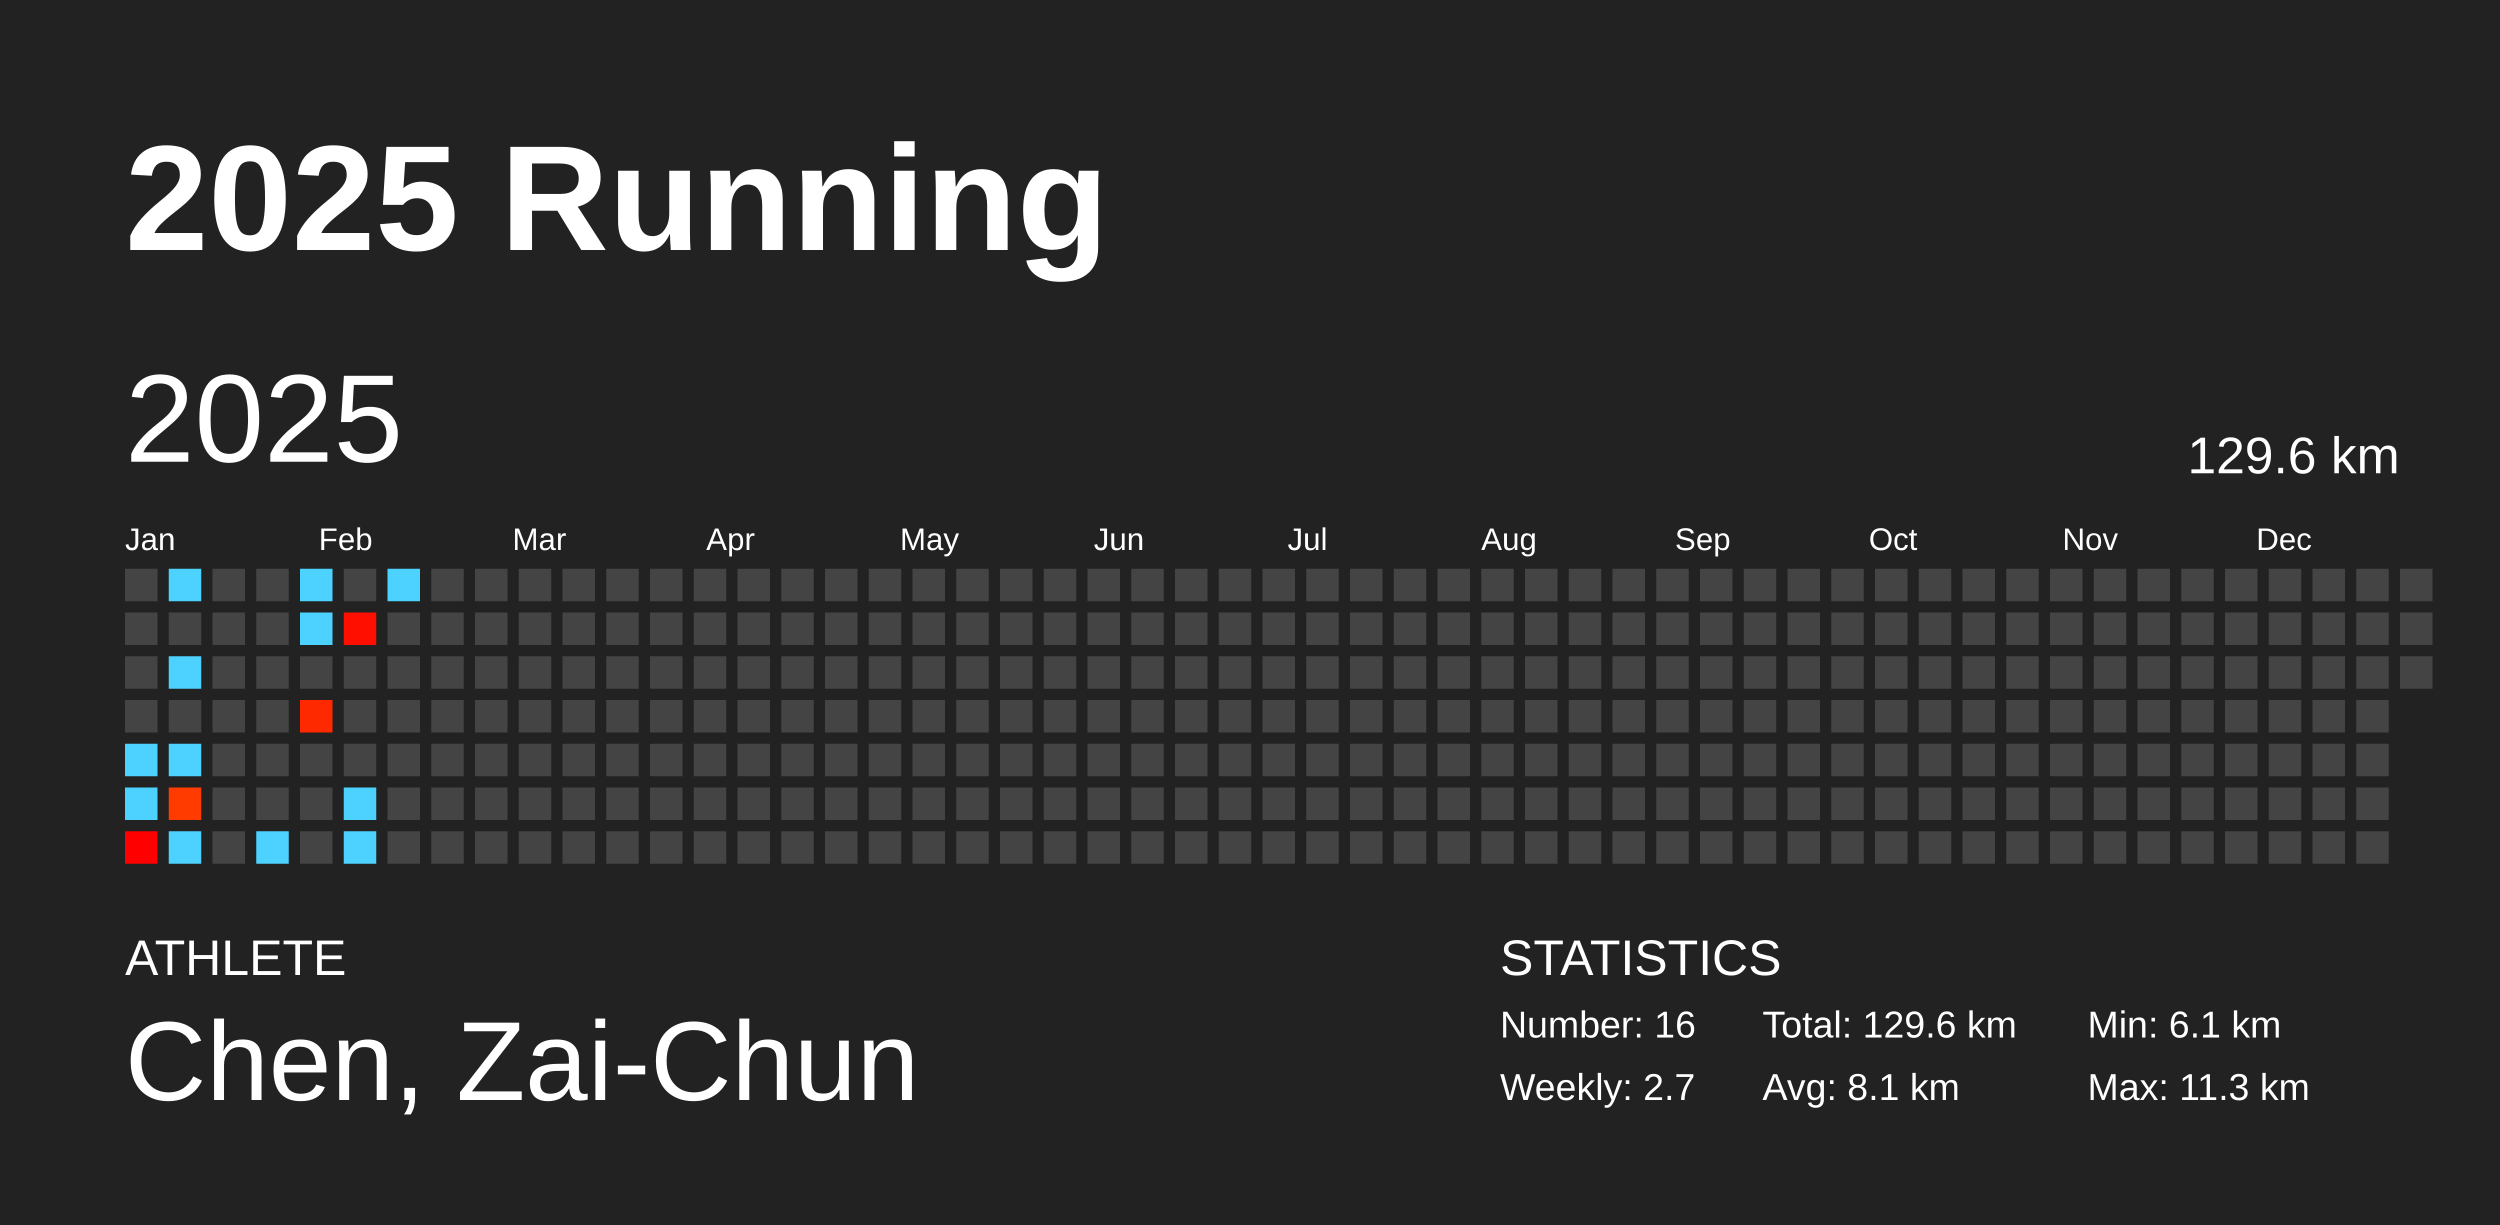
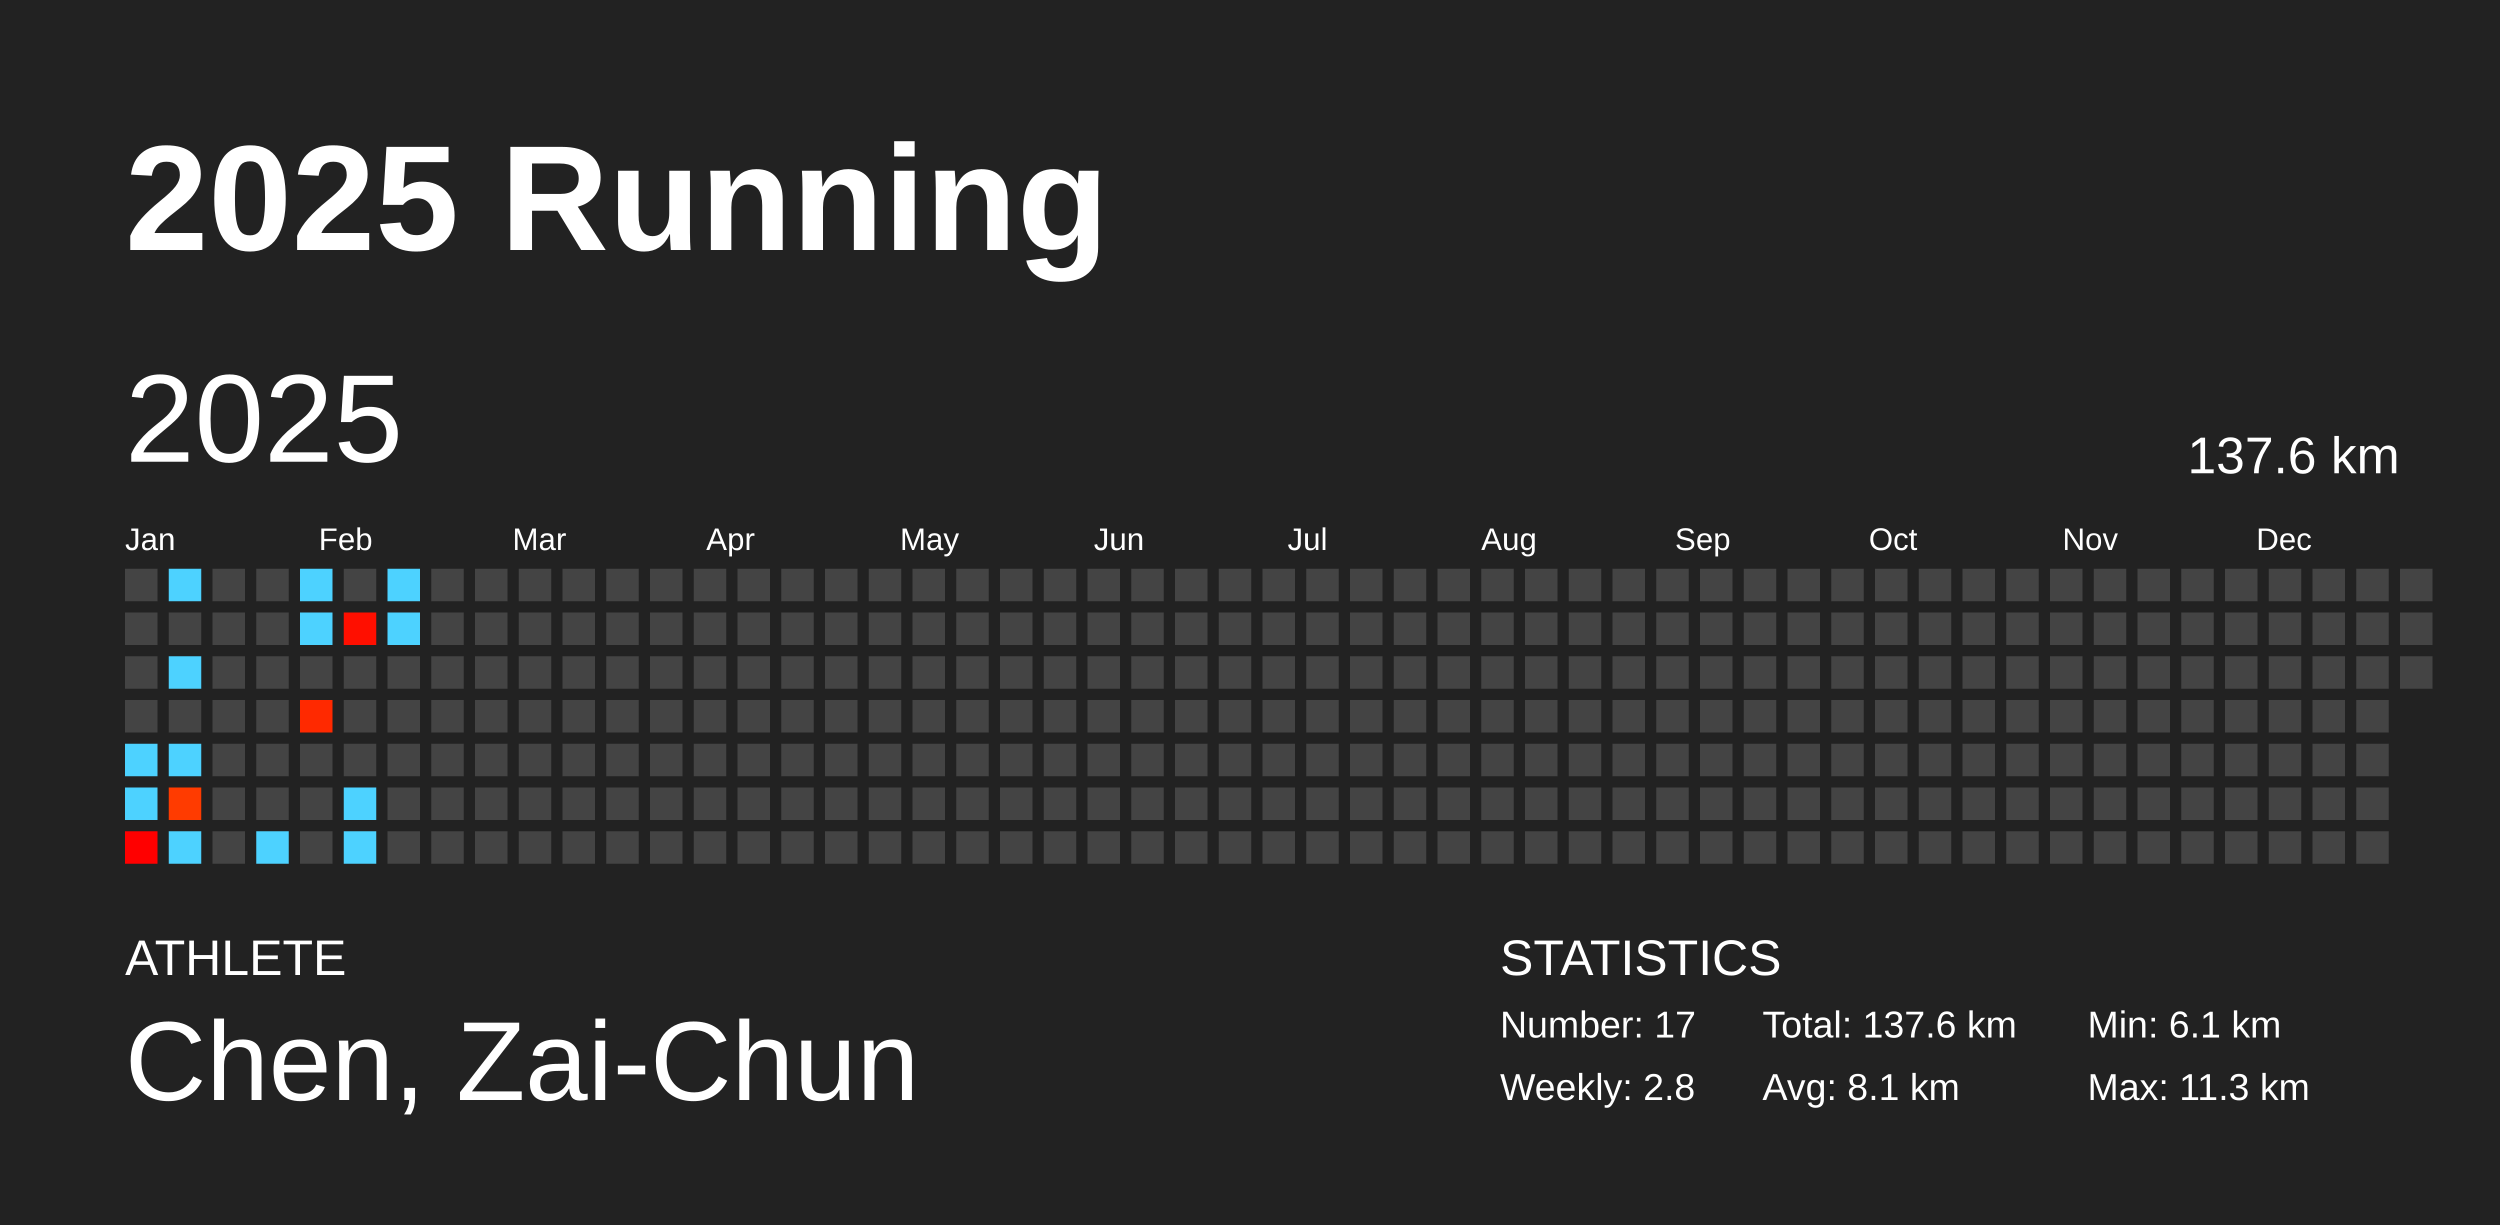
<svg xmlns="http://www.w3.org/2000/svg" baseProfile="full" height="98mm" version="1.1" viewBox="0,0,200,98" width="200mm">
  <defs />
  <rect fill="#222222" height="98" width="200" x="0" y="0" />
  <text fill="#FFFFFF" style="font-size:12px; font-family:Arial; font-weight:bold;" x="10" y="20">2025 Running</text>
  <text fill="#FFFFFF" style="font-size:4px; font-family:Arial" x="10" y="78">ATHLETE</text>
  <text fill="#FFFFFF" style="font-size:9px; font-family:Arial" x="10" y="88">Chen, Zai-Chun</text>
  <text fill="#FFFFFF" style="font-size:4px; font-family:Arial" x="120" y="78">STATISTICS</text>
-   <text fill="#FFFFFF" style="font-size:3px; font-family:Arial" x="120" y="83">Number: 16</text>
-   <text fill="#FFFFFF" style="font-size:3px; font-family:Arial" x="120" y="88">Weekly: 2.7</text>
-   <text fill="#FFFFFF" style="font-size:3px; font-family:Arial" x="141" y="83">Total: 129.6 km</text>
+   <text fill="#FFFFFF" style="font-size:3px; font-family:Arial" x="120" y="83">Number: 17</text>
+   <text fill="#FFFFFF" style="font-size:3px; font-family:Arial" x="120" y="88">Weekly: 2.8</text>
+   <text fill="#FFFFFF" style="font-size:3px; font-family:Arial" x="141" y="83">Total: 137.6 km</text>
  <text fill="#FFFFFF" style="font-size:3px; font-family:Arial" x="141" y="88">Avg: 8.1 km</text>
  <text fill="#FFFFFF" style="font-size:3px; font-family:Arial" x="167" y="83">Min: 6.1 km</text>
  <text fill="#FFFFFF" style="font-size:3px; font-family:Arial" x="167" y="88">Max: 11.3 km</text>
  <text dominant-baseline="hanging" fill="#FFFFFF" style="font-size:10.0px; font-family:Arial;" x="10" y="30">2025</text>
-   <text dominant-baseline="hanging" fill="#FFFFFF" style="font-size:4.125px; font-family:Arial;" x="175" y="35">129.6 km</text>
+   <text dominant-baseline="hanging" fill="#FFFFFF" style="font-size:4.125px; font-family:Arial;" x="175" y="35">137.6 km</text>
  <text fill="#FFFFFF" style="font-size:2.5px; font-family:Arial" x="10.0" y="44">Jan</text>
  <text fill="#FFFFFF" style="font-size:2.5px; font-family:Arial" x="25.5" y="44">Feb</text>
  <text fill="#FFFFFF" style="font-size:2.5px; font-family:Arial" x="41.0" y="44">Mar</text>
  <text fill="#FFFFFF" style="font-size:2.5px; font-family:Arial" x="56.5" y="44">Apr</text>
  <text fill="#FFFFFF" style="font-size:2.5px; font-family:Arial" x="72.0" y="44">May</text>
  <text fill="#FFFFFF" style="font-size:2.5px; font-family:Arial" x="87.5" y="44">Jun</text>
  <text fill="#FFFFFF" style="font-size:2.5px; font-family:Arial" x="103.0" y="44">Jul</text>
  <text fill="#FFFFFF" style="font-size:2.5px; font-family:Arial" x="118.5" y="44">Aug</text>
  <text fill="#FFFFFF" style="font-size:2.5px; font-family:Arial" x="134.0" y="44">Sep</text>
  <text fill="#FFFFFF" style="font-size:2.5px; font-family:Arial" x="149.5" y="44">Oct</text>
  <text fill="#FFFFFF" style="font-size:2.5px; font-family:Arial" x="165.0" y="44">Nov</text>
  <text fill="#FFFFFF" style="font-size:2.5px; font-family:Arial" x="180.5" y="44">Dec</text>
  <rect fill="#444444" height="2.6" width="2.6" x="10.0" y="45.5" />
  <rect fill="#444444" height="2.6" width="2.6" x="10.0" y="49.0" />
  <rect fill="#444444" height="2.6" width="2.6" x="10.0" y="52.5" />
  <rect fill="#444444" height="2.6" width="2.6" x="10.0" y="56.0" />
  <rect fill="#4dd2ff" height="2.6" width="2.6" x="10.0" y="59.5" />
  <rect fill="#4dd2ff" height="2.6" width="2.6" x="10.0" y="63.0" />
  <rect fill="#ff0000" height="2.6" width="2.6" x="10.0" y="66.5" />
  <rect fill="#4dd2ff" height="2.6" width="2.6" x="13.5" y="45.5" />
  <rect fill="#444444" height="2.6" width="2.6" x="13.5" y="49.0" />
  <rect fill="#4dd2ff" height="2.6" width="2.6" x="13.5" y="52.5" />
  <rect fill="#444444" height="2.6" width="2.6" x="13.5" y="56.0" />
  <rect fill="#4dd2ff" height="2.6" width="2.6" x="13.5" y="59.5" />
  <rect fill="#ff3b00" height="2.6" width="2.6" x="13.5" y="63.0" />
  <rect fill="#4dd2ff" height="2.6" width="2.6" x="13.5" y="66.5" />
  <rect fill="#444444" height="2.6" width="2.6" x="17.0" y="45.5" />
  <rect fill="#444444" height="2.6" width="2.6" x="17.0" y="49.0" />
  <rect fill="#444444" height="2.6" width="2.6" x="17.0" y="52.5" />
  <rect fill="#444444" height="2.6" width="2.6" x="17.0" y="56.0" />
  <rect fill="#444444" height="2.6" width="2.6" x="17.0" y="59.5" />
  <rect fill="#444444" height="2.6" width="2.6" x="17.0" y="63.0" />
  <rect fill="#444444" height="2.6" width="2.6" x="17.0" y="66.5" />
  <rect fill="#444444" height="2.6" width="2.6" x="20.5" y="45.5" />
  <rect fill="#444444" height="2.6" width="2.6" x="20.5" y="49.0" />
  <rect fill="#444444" height="2.6" width="2.6" x="20.5" y="52.5" />
  <rect fill="#444444" height="2.6" width="2.6" x="20.5" y="56.0" />
  <rect fill="#444444" height="2.6" width="2.6" x="20.5" y="59.5" />
  <rect fill="#444444" height="2.6" width="2.6" x="20.5" y="63.0" />
  <rect fill="#4dd2ff" height="2.6" width="2.6" x="20.5" y="66.5" />
  <rect fill="#4dd2ff" height="2.6" width="2.6" x="24.0" y="45.5" />
  <rect fill="#4dd2ff" height="2.6" width="2.6" x="24.0" y="49.0" />
  <rect fill="#444444" height="2.6" width="2.6" x="24.0" y="52.5" />
  <rect fill="#ff2900" height="2.6" width="2.6" x="24.0" y="56.0" />
  <rect fill="#444444" height="2.6" width="2.6" x="24.0" y="59.5" />
  <rect fill="#444444" height="2.6" width="2.6" x="24.0" y="63.0" />
  <rect fill="#444444" height="2.6" width="2.6" x="24.0" y="66.5" />
  <rect fill="#444444" height="2.6" width="2.6" x="27.5" y="45.5" />
  <rect fill="#ff0f00" height="2.6" width="2.6" x="27.5" y="49.0" />
  <rect fill="#444444" height="2.6" width="2.6" x="27.5" y="52.5" />
  <rect fill="#444444" height="2.6" width="2.6" x="27.5" y="56.0" />
  <rect fill="#444444" height="2.6" width="2.6" x="27.5" y="59.5" />
  <rect fill="#4dd2ff" height="2.6" width="2.6" x="27.5" y="63.0" />
  <rect fill="#4dd2ff" height="2.6" width="2.6" x="27.5" y="66.5" />
  <rect fill="#4dd2ff" height="2.6" width="2.6" x="31.0" y="45.5" />
-   <rect fill="#444444" height="2.6" width="2.6" x="31.0" y="49.0" />
+   <rect fill="#4dd2ff" height="2.6" width="2.6" x="31.0" y="49.0" />
  <rect fill="#444444" height="2.6" width="2.6" x="31.0" y="52.5" />
  <rect fill="#444444" height="2.6" width="2.6" x="31.0" y="56.0" />
  <rect fill="#444444" height="2.6" width="2.6" x="31.0" y="59.5" />
  <rect fill="#444444" height="2.6" width="2.6" x="31.0" y="63.0" />
  <rect fill="#444444" height="2.6" width="2.6" x="31.0" y="66.5" />
  <rect fill="#444444" height="2.6" width="2.6" x="34.5" y="45.5" />
  <rect fill="#444444" height="2.6" width="2.6" x="34.5" y="49.0" />
  <rect fill="#444444" height="2.6" width="2.6" x="34.5" y="52.5" />
  <rect fill="#444444" height="2.6" width="2.6" x="34.5" y="56.0" />
  <rect fill="#444444" height="2.6" width="2.6" x="34.5" y="59.5" />
  <rect fill="#444444" height="2.6" width="2.6" x="34.5" y="63.0" />
  <rect fill="#444444" height="2.6" width="2.6" x="34.5" y="66.5" />
  <rect fill="#444444" height="2.6" width="2.6" x="38.0" y="45.5" />
  <rect fill="#444444" height="2.6" width="2.6" x="38.0" y="49.0" />
  <rect fill="#444444" height="2.6" width="2.6" x="38.0" y="52.5" />
  <rect fill="#444444" height="2.6" width="2.6" x="38.0" y="56.0" />
  <rect fill="#444444" height="2.6" width="2.6" x="38.0" y="59.5" />
  <rect fill="#444444" height="2.6" width="2.6" x="38.0" y="63.0" />
  <rect fill="#444444" height="2.6" width="2.6" x="38.0" y="66.5" />
  <rect fill="#444444" height="2.6" width="2.6" x="41.5" y="45.5" />
  <rect fill="#444444" height="2.6" width="2.6" x="41.5" y="49.0" />
  <rect fill="#444444" height="2.6" width="2.6" x="41.5" y="52.5" />
  <rect fill="#444444" height="2.6" width="2.6" x="41.5" y="56.0" />
  <rect fill="#444444" height="2.6" width="2.6" x="41.5" y="59.5" />
  <rect fill="#444444" height="2.6" width="2.6" x="41.5" y="63.0" />
  <rect fill="#444444" height="2.6" width="2.6" x="41.5" y="66.5" />
  <rect fill="#444444" height="2.6" width="2.6" x="45.0" y="45.5" />
  <rect fill="#444444" height="2.6" width="2.6" x="45.0" y="49.0" />
  <rect fill="#444444" height="2.6" width="2.6" x="45.0" y="52.5" />
  <rect fill="#444444" height="2.6" width="2.6" x="45.0" y="56.0" />
  <rect fill="#444444" height="2.6" width="2.6" x="45.0" y="59.5" />
  <rect fill="#444444" height="2.6" width="2.6" x="45.0" y="63.0" />
  <rect fill="#444444" height="2.6" width="2.6" x="45.0" y="66.5" />
  <rect fill="#444444" height="2.6" width="2.6" x="48.5" y="45.5" />
  <rect fill="#444444" height="2.6" width="2.6" x="48.5" y="49.0" />
  <rect fill="#444444" height="2.6" width="2.6" x="48.5" y="52.5" />
  <rect fill="#444444" height="2.6" width="2.6" x="48.5" y="56.0" />
  <rect fill="#444444" height="2.6" width="2.6" x="48.5" y="59.5" />
  <rect fill="#444444" height="2.6" width="2.6" x="48.5" y="63.0" />
  <rect fill="#444444" height="2.6" width="2.6" x="48.5" y="66.5" />
  <rect fill="#444444" height="2.6" width="2.6" x="52.0" y="45.5" />
  <rect fill="#444444" height="2.6" width="2.6" x="52.0" y="49.0" />
  <rect fill="#444444" height="2.6" width="2.6" x="52.0" y="52.5" />
  <rect fill="#444444" height="2.6" width="2.6" x="52.0" y="56.0" />
  <rect fill="#444444" height="2.6" width="2.6" x="52.0" y="59.5" />
  <rect fill="#444444" height="2.6" width="2.6" x="52.0" y="63.0" />
  <rect fill="#444444" height="2.6" width="2.6" x="52.0" y="66.5" />
  <rect fill="#444444" height="2.6" width="2.6" x="55.5" y="45.5" />
  <rect fill="#444444" height="2.6" width="2.6" x="55.5" y="49.0" />
  <rect fill="#444444" height="2.6" width="2.6" x="55.5" y="52.5" />
  <rect fill="#444444" height="2.6" width="2.6" x="55.5" y="56.0" />
  <rect fill="#444444" height="2.6" width="2.6" x="55.5" y="59.5" />
  <rect fill="#444444" height="2.6" width="2.6" x="55.5" y="63.0" />
  <rect fill="#444444" height="2.6" width="2.6" x="55.5" y="66.5" />
  <rect fill="#444444" height="2.6" width="2.6" x="59.0" y="45.5" />
  <rect fill="#444444" height="2.6" width="2.6" x="59.0" y="49.0" />
  <rect fill="#444444" height="2.6" width="2.6" x="59.0" y="52.5" />
  <rect fill="#444444" height="2.6" width="2.6" x="59.0" y="56.0" />
  <rect fill="#444444" height="2.6" width="2.6" x="59.0" y="59.5" />
  <rect fill="#444444" height="2.6" width="2.6" x="59.0" y="63.0" />
  <rect fill="#444444" height="2.6" width="2.6" x="59.0" y="66.5" />
  <rect fill="#444444" height="2.6" width="2.6" x="62.5" y="45.5" />
  <rect fill="#444444" height="2.6" width="2.6" x="62.5" y="49.0" />
  <rect fill="#444444" height="2.6" width="2.6" x="62.5" y="52.5" />
  <rect fill="#444444" height="2.6" width="2.6" x="62.5" y="56.0" />
  <rect fill="#444444" height="2.6" width="2.6" x="62.5" y="59.5" />
  <rect fill="#444444" height="2.6" width="2.6" x="62.5" y="63.0" />
  <rect fill="#444444" height="2.6" width="2.6" x="62.5" y="66.5" />
  <rect fill="#444444" height="2.6" width="2.6" x="66.0" y="45.5" />
  <rect fill="#444444" height="2.6" width="2.6" x="66.0" y="49.0" />
  <rect fill="#444444" height="2.6" width="2.6" x="66.0" y="52.5" />
  <rect fill="#444444" height="2.6" width="2.6" x="66.0" y="56.0" />
  <rect fill="#444444" height="2.6" width="2.6" x="66.0" y="59.5" />
  <rect fill="#444444" height="2.6" width="2.6" x="66.0" y="63.0" />
  <rect fill="#444444" height="2.6" width="2.6" x="66.0" y="66.5" />
  <rect fill="#444444" height="2.6" width="2.6" x="69.5" y="45.5" />
  <rect fill="#444444" height="2.6" width="2.6" x="69.5" y="49.0" />
  <rect fill="#444444" height="2.6" width="2.6" x="69.5" y="52.5" />
  <rect fill="#444444" height="2.6" width="2.6" x="69.5" y="56.0" />
  <rect fill="#444444" height="2.6" width="2.6" x="69.5" y="59.5" />
  <rect fill="#444444" height="2.6" width="2.6" x="69.5" y="63.0" />
  <rect fill="#444444" height="2.6" width="2.6" x="69.5" y="66.5" />
  <rect fill="#444444" height="2.6" width="2.6" x="73.0" y="45.5" />
  <rect fill="#444444" height="2.6" width="2.6" x="73.0" y="49.0" />
  <rect fill="#444444" height="2.6" width="2.6" x="73.0" y="52.5" />
  <rect fill="#444444" height="2.6" width="2.6" x="73.0" y="56.0" />
  <rect fill="#444444" height="2.6" width="2.6" x="73.0" y="59.5" />
  <rect fill="#444444" height="2.6" width="2.6" x="73.0" y="63.0" />
  <rect fill="#444444" height="2.6" width="2.6" x="73.0" y="66.5" />
  <rect fill="#444444" height="2.6" width="2.6" x="76.5" y="45.5" />
  <rect fill="#444444" height="2.6" width="2.6" x="76.5" y="49.0" />
  <rect fill="#444444" height="2.6" width="2.6" x="76.5" y="52.5" />
  <rect fill="#444444" height="2.6" width="2.6" x="76.5" y="56.0" />
  <rect fill="#444444" height="2.6" width="2.6" x="76.5" y="59.5" />
  <rect fill="#444444" height="2.6" width="2.6" x="76.5" y="63.0" />
  <rect fill="#444444" height="2.6" width="2.6" x="76.5" y="66.5" />
  <rect fill="#444444" height="2.6" width="2.6" x="80.0" y="45.5" />
  <rect fill="#444444" height="2.6" width="2.6" x="80.0" y="49.0" />
  <rect fill="#444444" height="2.6" width="2.6" x="80.0" y="52.5" />
  <rect fill="#444444" height="2.6" width="2.6" x="80.0" y="56.0" />
  <rect fill="#444444" height="2.6" width="2.6" x="80.0" y="59.5" />
  <rect fill="#444444" height="2.6" width="2.6" x="80.0" y="63.0" />
  <rect fill="#444444" height="2.6" width="2.6" x="80.0" y="66.5" />
  <rect fill="#444444" height="2.6" width="2.6" x="83.5" y="45.5" />
  <rect fill="#444444" height="2.6" width="2.6" x="83.5" y="49.0" />
  <rect fill="#444444" height="2.6" width="2.6" x="83.5" y="52.5" />
  <rect fill="#444444" height="2.6" width="2.6" x="83.5" y="56.0" />
  <rect fill="#444444" height="2.6" width="2.6" x="83.5" y="59.5" />
  <rect fill="#444444" height="2.6" width="2.6" x="83.5" y="63.0" />
  <rect fill="#444444" height="2.6" width="2.6" x="83.5" y="66.5" />
  <rect fill="#444444" height="2.6" width="2.6" x="87.0" y="45.5" />
  <rect fill="#444444" height="2.6" width="2.6" x="87.0" y="49.0" />
  <rect fill="#444444" height="2.6" width="2.6" x="87.0" y="52.5" />
  <rect fill="#444444" height="2.6" width="2.6" x="87.0" y="56.0" />
  <rect fill="#444444" height="2.6" width="2.6" x="87.0" y="59.5" />
  <rect fill="#444444" height="2.6" width="2.6" x="87.0" y="63.0" />
  <rect fill="#444444" height="2.6" width="2.6" x="87.0" y="66.5" />
  <rect fill="#444444" height="2.6" width="2.6" x="90.5" y="45.5" />
  <rect fill="#444444" height="2.6" width="2.6" x="90.5" y="49.0" />
  <rect fill="#444444" height="2.6" width="2.6" x="90.5" y="52.5" />
  <rect fill="#444444" height="2.6" width="2.6" x="90.5" y="56.0" />
  <rect fill="#444444" height="2.6" width="2.6" x="90.5" y="59.5" />
  <rect fill="#444444" height="2.6" width="2.6" x="90.5" y="63.0" />
  <rect fill="#444444" height="2.6" width="2.6" x="90.5" y="66.5" />
  <rect fill="#444444" height="2.6" width="2.6" x="94.0" y="45.5" />
  <rect fill="#444444" height="2.6" width="2.6" x="94.0" y="49.0" />
  <rect fill="#444444" height="2.6" width="2.6" x="94.0" y="52.5" />
  <rect fill="#444444" height="2.6" width="2.6" x="94.0" y="56.0" />
  <rect fill="#444444" height="2.6" width="2.6" x="94.0" y="59.5" />
  <rect fill="#444444" height="2.6" width="2.6" x="94.0" y="63.0" />
  <rect fill="#444444" height="2.6" width="2.6" x="94.0" y="66.5" />
  <rect fill="#444444" height="2.6" width="2.6" x="97.5" y="45.5" />
  <rect fill="#444444" height="2.6" width="2.6" x="97.5" y="49.0" />
  <rect fill="#444444" height="2.6" width="2.6" x="97.5" y="52.5" />
  <rect fill="#444444" height="2.6" width="2.6" x="97.5" y="56.0" />
  <rect fill="#444444" height="2.6" width="2.6" x="97.5" y="59.5" />
  <rect fill="#444444" height="2.6" width="2.6" x="97.5" y="63.0" />
  <rect fill="#444444" height="2.6" width="2.6" x="97.5" y="66.5" />
  <rect fill="#444444" height="2.6" width="2.6" x="101.0" y="45.5" />
  <rect fill="#444444" height="2.6" width="2.6" x="101.0" y="49.0" />
  <rect fill="#444444" height="2.6" width="2.6" x="101.0" y="52.5" />
  <rect fill="#444444" height="2.6" width="2.6" x="101.0" y="56.0" />
  <rect fill="#444444" height="2.6" width="2.6" x="101.0" y="59.5" />
  <rect fill="#444444" height="2.6" width="2.6" x="101.0" y="63.0" />
  <rect fill="#444444" height="2.6" width="2.6" x="101.0" y="66.5" />
  <rect fill="#444444" height="2.6" width="2.6" x="104.5" y="45.5" />
  <rect fill="#444444" height="2.6" width="2.6" x="104.5" y="49.0" />
  <rect fill="#444444" height="2.6" width="2.6" x="104.5" y="52.5" />
  <rect fill="#444444" height="2.6" width="2.6" x="104.5" y="56.0" />
  <rect fill="#444444" height="2.6" width="2.6" x="104.5" y="59.5" />
  <rect fill="#444444" height="2.6" width="2.6" x="104.5" y="63.0" />
  <rect fill="#444444" height="2.6" width="2.6" x="104.5" y="66.5" />
  <rect fill="#444444" height="2.6" width="2.6" x="108.0" y="45.5" />
  <rect fill="#444444" height="2.6" width="2.6" x="108.0" y="49.0" />
  <rect fill="#444444" height="2.6" width="2.6" x="108.0" y="52.5" />
  <rect fill="#444444" height="2.6" width="2.6" x="108.0" y="56.0" />
  <rect fill="#444444" height="2.6" width="2.6" x="108.0" y="59.5" />
  <rect fill="#444444" height="2.6" width="2.6" x="108.0" y="63.0" />
  <rect fill="#444444" height="2.6" width="2.6" x="108.0" y="66.5" />
  <rect fill="#444444" height="2.6" width="2.6" x="111.5" y="45.5" />
  <rect fill="#444444" height="2.6" width="2.6" x="111.5" y="49.0" />
  <rect fill="#444444" height="2.6" width="2.6" x="111.5" y="52.5" />
  <rect fill="#444444" height="2.6" width="2.6" x="111.5" y="56.0" />
  <rect fill="#444444" height="2.6" width="2.6" x="111.5" y="59.5" />
  <rect fill="#444444" height="2.6" width="2.6" x="111.5" y="63.0" />
  <rect fill="#444444" height="2.6" width="2.6" x="111.5" y="66.5" />
  <rect fill="#444444" height="2.6" width="2.6" x="115.0" y="45.5" />
  <rect fill="#444444" height="2.6" width="2.6" x="115.0" y="49.0" />
  <rect fill="#444444" height="2.6" width="2.6" x="115.0" y="52.5" />
  <rect fill="#444444" height="2.6" width="2.6" x="115.0" y="56.0" />
  <rect fill="#444444" height="2.6" width="2.6" x="115.0" y="59.5" />
  <rect fill="#444444" height="2.6" width="2.6" x="115.0" y="63.0" />
  <rect fill="#444444" height="2.6" width="2.6" x="115.0" y="66.5" />
  <rect fill="#444444" height="2.6" width="2.6" x="118.5" y="45.5" />
  <rect fill="#444444" height="2.6" width="2.6" x="118.5" y="49.0" />
  <rect fill="#444444" height="2.6" width="2.6" x="118.5" y="52.5" />
  <rect fill="#444444" height="2.6" width="2.6" x="118.5" y="56.0" />
  <rect fill="#444444" height="2.6" width="2.6" x="118.5" y="59.5" />
  <rect fill="#444444" height="2.6" width="2.6" x="118.5" y="63.0" />
  <rect fill="#444444" height="2.6" width="2.6" x="118.5" y="66.5" />
  <rect fill="#444444" height="2.6" width="2.6" x="122.0" y="45.5" />
  <rect fill="#444444" height="2.6" width="2.6" x="122.0" y="49.0" />
  <rect fill="#444444" height="2.6" width="2.6" x="122.0" y="52.5" />
  <rect fill="#444444" height="2.6" width="2.6" x="122.0" y="56.0" />
  <rect fill="#444444" height="2.6" width="2.6" x="122.0" y="59.5" />
  <rect fill="#444444" height="2.6" width="2.6" x="122.0" y="63.0" />
  <rect fill="#444444" height="2.6" width="2.6" x="122.0" y="66.5" />
  <rect fill="#444444" height="2.6" width="2.6" x="125.5" y="45.5" />
  <rect fill="#444444" height="2.6" width="2.6" x="125.5" y="49.0" />
  <rect fill="#444444" height="2.6" width="2.6" x="125.5" y="52.5" />
  <rect fill="#444444" height="2.6" width="2.6" x="125.5" y="56.0" />
  <rect fill="#444444" height="2.6" width="2.6" x="125.5" y="59.5" />
  <rect fill="#444444" height="2.6" width="2.6" x="125.5" y="63.0" />
  <rect fill="#444444" height="2.6" width="2.6" x="125.5" y="66.5" />
  <rect fill="#444444" height="2.6" width="2.6" x="129.0" y="45.5" />
  <rect fill="#444444" height="2.6" width="2.6" x="129.0" y="49.0" />
  <rect fill="#444444" height="2.6" width="2.6" x="129.0" y="52.5" />
  <rect fill="#444444" height="2.6" width="2.6" x="129.0" y="56.0" />
  <rect fill="#444444" height="2.6" width="2.6" x="129.0" y="59.5" />
  <rect fill="#444444" height="2.6" width="2.6" x="129.0" y="63.0" />
  <rect fill="#444444" height="2.6" width="2.6" x="129.0" y="66.5" />
  <rect fill="#444444" height="2.6" width="2.6" x="132.5" y="45.5" />
  <rect fill="#444444" height="2.6" width="2.6" x="132.5" y="49.0" />
  <rect fill="#444444" height="2.6" width="2.6" x="132.5" y="52.5" />
  <rect fill="#444444" height="2.6" width="2.6" x="132.5" y="56.0" />
  <rect fill="#444444" height="2.6" width="2.6" x="132.5" y="59.5" />
  <rect fill="#444444" height="2.6" width="2.6" x="132.5" y="63.0" />
  <rect fill="#444444" height="2.6" width="2.6" x="132.5" y="66.5" />
  <rect fill="#444444" height="2.6" width="2.6" x="136.0" y="45.5" />
  <rect fill="#444444" height="2.6" width="2.6" x="136.0" y="49.0" />
  <rect fill="#444444" height="2.6" width="2.6" x="136.0" y="52.5" />
  <rect fill="#444444" height="2.6" width="2.6" x="136.0" y="56.0" />
  <rect fill="#444444" height="2.6" width="2.6" x="136.0" y="59.5" />
  <rect fill="#444444" height="2.6" width="2.6" x="136.0" y="63.0" />
  <rect fill="#444444" height="2.6" width="2.6" x="136.0" y="66.5" />
  <rect fill="#444444" height="2.6" width="2.6" x="139.5" y="45.5" />
  <rect fill="#444444" height="2.6" width="2.6" x="139.5" y="49.0" />
  <rect fill="#444444" height="2.6" width="2.6" x="139.5" y="52.5" />
  <rect fill="#444444" height="2.6" width="2.6" x="139.5" y="56.0" />
  <rect fill="#444444" height="2.6" width="2.6" x="139.5" y="59.5" />
  <rect fill="#444444" height="2.6" width="2.6" x="139.5" y="63.0" />
  <rect fill="#444444" height="2.6" width="2.6" x="139.5" y="66.5" />
  <rect fill="#444444" height="2.6" width="2.6" x="143.0" y="45.5" />
  <rect fill="#444444" height="2.6" width="2.6" x="143.0" y="49.0" />
  <rect fill="#444444" height="2.6" width="2.6" x="143.0" y="52.5" />
  <rect fill="#444444" height="2.6" width="2.6" x="143.0" y="56.0" />
  <rect fill="#444444" height="2.6" width="2.6" x="143.0" y="59.5" />
  <rect fill="#444444" height="2.6" width="2.6" x="143.0" y="63.0" />
  <rect fill="#444444" height="2.6" width="2.6" x="143.0" y="66.5" />
  <rect fill="#444444" height="2.6" width="2.6" x="146.5" y="45.5" />
  <rect fill="#444444" height="2.6" width="2.6" x="146.5" y="49.0" />
  <rect fill="#444444" height="2.6" width="2.6" x="146.5" y="52.5" />
  <rect fill="#444444" height="2.6" width="2.6" x="146.5" y="56.0" />
  <rect fill="#444444" height="2.6" width="2.6" x="146.5" y="59.5" />
  <rect fill="#444444" height="2.6" width="2.6" x="146.5" y="63.0" />
  <rect fill="#444444" height="2.6" width="2.6" x="146.5" y="66.5" />
  <rect fill="#444444" height="2.6" width="2.6" x="150.0" y="45.5" />
  <rect fill="#444444" height="2.6" width="2.6" x="150.0" y="49.0" />
  <rect fill="#444444" height="2.6" width="2.6" x="150.0" y="52.5" />
  <rect fill="#444444" height="2.6" width="2.6" x="150.0" y="56.0" />
  <rect fill="#444444" height="2.6" width="2.6" x="150.0" y="59.5" />
  <rect fill="#444444" height="2.6" width="2.6" x="150.0" y="63.0" />
  <rect fill="#444444" height="2.6" width="2.6" x="150.0" y="66.5" />
  <rect fill="#444444" height="2.6" width="2.6" x="153.5" y="45.5" />
  <rect fill="#444444" height="2.6" width="2.6" x="153.5" y="49.0" />
  <rect fill="#444444" height="2.6" width="2.6" x="153.5" y="52.5" />
  <rect fill="#444444" height="2.6" width="2.6" x="153.5" y="56.0" />
  <rect fill="#444444" height="2.6" width="2.6" x="153.5" y="59.5" />
  <rect fill="#444444" height="2.6" width="2.6" x="153.5" y="63.0" />
  <rect fill="#444444" height="2.6" width="2.6" x="153.5" y="66.5" />
  <rect fill="#444444" height="2.6" width="2.6" x="157.0" y="45.5" />
  <rect fill="#444444" height="2.6" width="2.6" x="157.0" y="49.0" />
  <rect fill="#444444" height="2.6" width="2.6" x="157.0" y="52.5" />
  <rect fill="#444444" height="2.6" width="2.6" x="157.0" y="56.0" />
  <rect fill="#444444" height="2.6" width="2.6" x="157.0" y="59.5" />
  <rect fill="#444444" height="2.6" width="2.6" x="157.0" y="63.0" />
  <rect fill="#444444" height="2.6" width="2.6" x="157.0" y="66.5" />
  <rect fill="#444444" height="2.6" width="2.6" x="160.5" y="45.5" />
  <rect fill="#444444" height="2.6" width="2.6" x="160.5" y="49.0" />
  <rect fill="#444444" height="2.6" width="2.6" x="160.5" y="52.5" />
  <rect fill="#444444" height="2.6" width="2.6" x="160.5" y="56.0" />
  <rect fill="#444444" height="2.6" width="2.6" x="160.5" y="59.5" />
  <rect fill="#444444" height="2.6" width="2.6" x="160.5" y="63.0" />
  <rect fill="#444444" height="2.6" width="2.6" x="160.5" y="66.5" />
  <rect fill="#444444" height="2.6" width="2.6" x="164.0" y="45.5" />
  <rect fill="#444444" height="2.6" width="2.6" x="164.0" y="49.0" />
  <rect fill="#444444" height="2.6" width="2.6" x="164.0" y="52.5" />
  <rect fill="#444444" height="2.6" width="2.6" x="164.0" y="56.0" />
  <rect fill="#444444" height="2.6" width="2.6" x="164.0" y="59.5" />
  <rect fill="#444444" height="2.6" width="2.6" x="164.0" y="63.0" />
  <rect fill="#444444" height="2.6" width="2.6" x="164.0" y="66.5" />
  <rect fill="#444444" height="2.6" width="2.6" x="167.5" y="45.5" />
  <rect fill="#444444" height="2.6" width="2.6" x="167.5" y="49.0" />
  <rect fill="#444444" height="2.6" width="2.6" x="167.5" y="52.5" />
  <rect fill="#444444" height="2.6" width="2.6" x="167.5" y="56.0" />
  <rect fill="#444444" height="2.6" width="2.6" x="167.5" y="59.5" />
  <rect fill="#444444" height="2.6" width="2.6" x="167.5" y="63.0" />
  <rect fill="#444444" height="2.6" width="2.6" x="167.5" y="66.5" />
  <rect fill="#444444" height="2.6" width="2.6" x="171.0" y="45.5" />
  <rect fill="#444444" height="2.6" width="2.6" x="171.0" y="49.0" />
  <rect fill="#444444" height="2.6" width="2.6" x="171.0" y="52.5" />
  <rect fill="#444444" height="2.6" width="2.6" x="171.0" y="56.0" />
  <rect fill="#444444" height="2.6" width="2.6" x="171.0" y="59.5" />
  <rect fill="#444444" height="2.6" width="2.6" x="171.0" y="63.0" />
  <rect fill="#444444" height="2.6" width="2.6" x="171.0" y="66.5" />
  <rect fill="#444444" height="2.6" width="2.6" x="174.5" y="45.5" />
  <rect fill="#444444" height="2.6" width="2.6" x="174.5" y="49.0" />
  <rect fill="#444444" height="2.6" width="2.6" x="174.5" y="52.5" />
  <rect fill="#444444" height="2.6" width="2.6" x="174.5" y="56.0" />
  <rect fill="#444444" height="2.6" width="2.6" x="174.5" y="59.5" />
  <rect fill="#444444" height="2.6" width="2.6" x="174.5" y="63.0" />
  <rect fill="#444444" height="2.6" width="2.6" x="174.5" y="66.5" />
  <rect fill="#444444" height="2.6" width="2.6" x="178.0" y="45.5" />
  <rect fill="#444444" height="2.6" width="2.6" x="178.0" y="49.0" />
  <rect fill="#444444" height="2.6" width="2.6" x="178.0" y="52.5" />
  <rect fill="#444444" height="2.6" width="2.6" x="178.0" y="56.0" />
  <rect fill="#444444" height="2.6" width="2.6" x="178.0" y="59.5" />
  <rect fill="#444444" height="2.6" width="2.6" x="178.0" y="63.0" />
  <rect fill="#444444" height="2.6" width="2.6" x="178.0" y="66.5" />
  <rect fill="#444444" height="2.6" width="2.6" x="181.5" y="45.5" />
  <rect fill="#444444" height="2.6" width="2.6" x="181.5" y="49.0" />
  <rect fill="#444444" height="2.6" width="2.6" x="181.5" y="52.5" />
  <rect fill="#444444" height="2.6" width="2.6" x="181.5" y="56.0" />
  <rect fill="#444444" height="2.6" width="2.6" x="181.5" y="59.5" />
  <rect fill="#444444" height="2.6" width="2.6" x="181.5" y="63.0" />
  <rect fill="#444444" height="2.6" width="2.6" x="181.5" y="66.5" />
  <rect fill="#444444" height="2.6" width="2.6" x="185.0" y="45.5" />
  <rect fill="#444444" height="2.6" width="2.6" x="185.0" y="49.0" />
  <rect fill="#444444" height="2.6" width="2.6" x="185.0" y="52.5" />
  <rect fill="#444444" height="2.6" width="2.6" x="185.0" y="56.0" />
  <rect fill="#444444" height="2.6" width="2.6" x="185.0" y="59.5" />
  <rect fill="#444444" height="2.6" width="2.6" x="185.0" y="63.0" />
  <rect fill="#444444" height="2.6" width="2.6" x="185.0" y="66.5" />
  <rect fill="#444444" height="2.6" width="2.6" x="188.5" y="45.5" />
  <rect fill="#444444" height="2.6" width="2.6" x="188.5" y="49.0" />
  <rect fill="#444444" height="2.6" width="2.6" x="188.5" y="52.5" />
  <rect fill="#444444" height="2.6" width="2.6" x="188.5" y="56.0" />
  <rect fill="#444444" height="2.6" width="2.6" x="188.5" y="59.5" />
  <rect fill="#444444" height="2.6" width="2.6" x="188.5" y="63.0" />
  <rect fill="#444444" height="2.6" width="2.6" x="188.5" y="66.5" />
  <rect fill="#444444" height="2.6" width="2.6" x="192.0" y="45.5" />
  <rect fill="#444444" height="2.6" width="2.6" x="192.0" y="49.0" />
  <rect fill="#444444" height="2.6" width="2.6" x="192.0" y="52.5" />
</svg>
